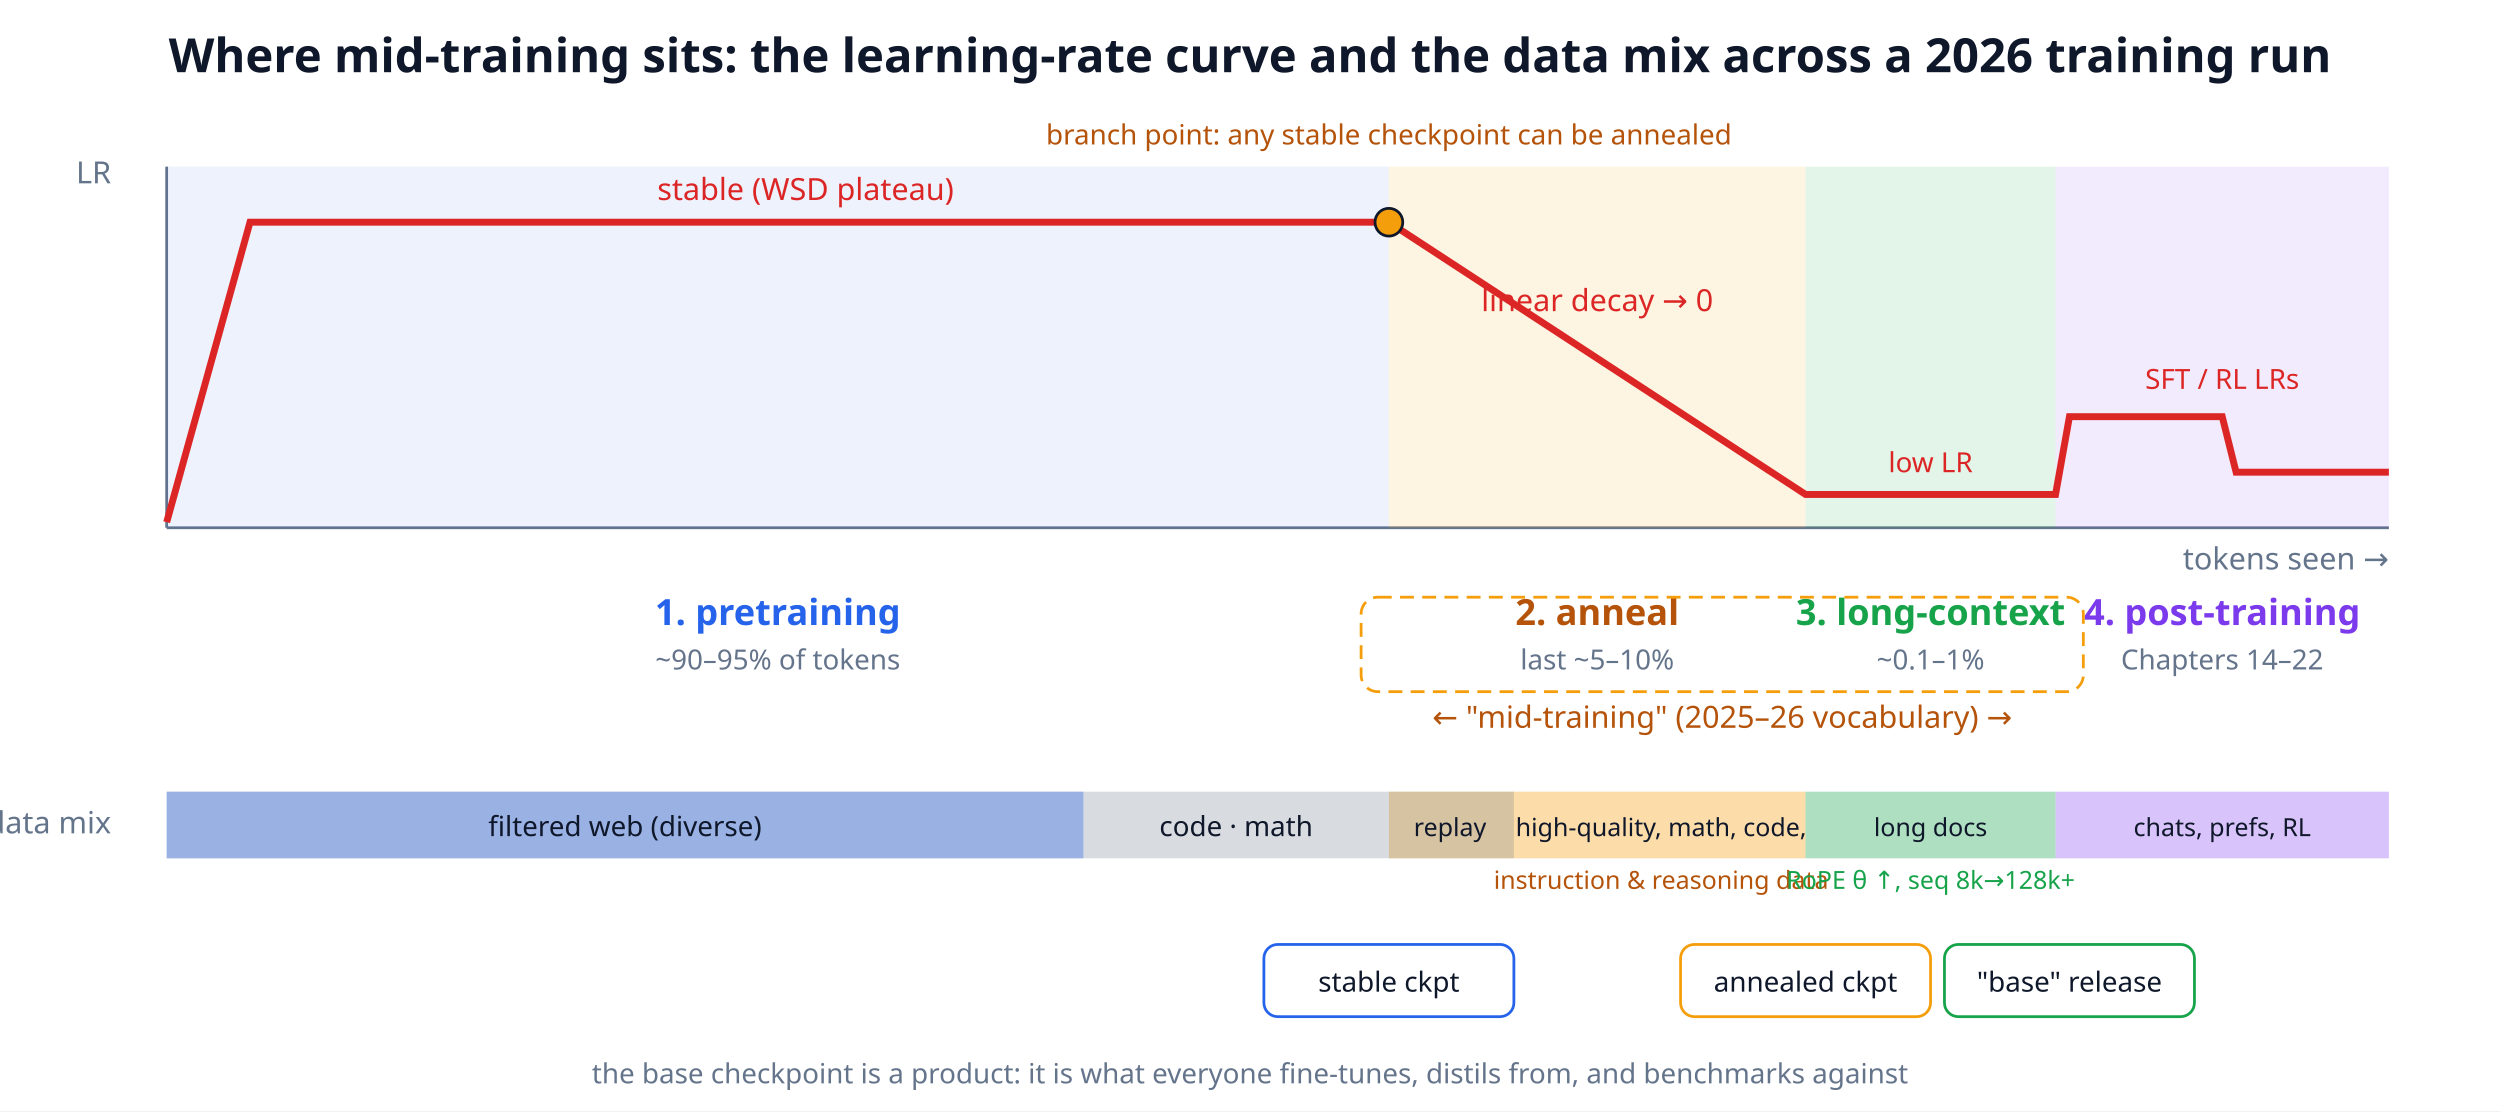
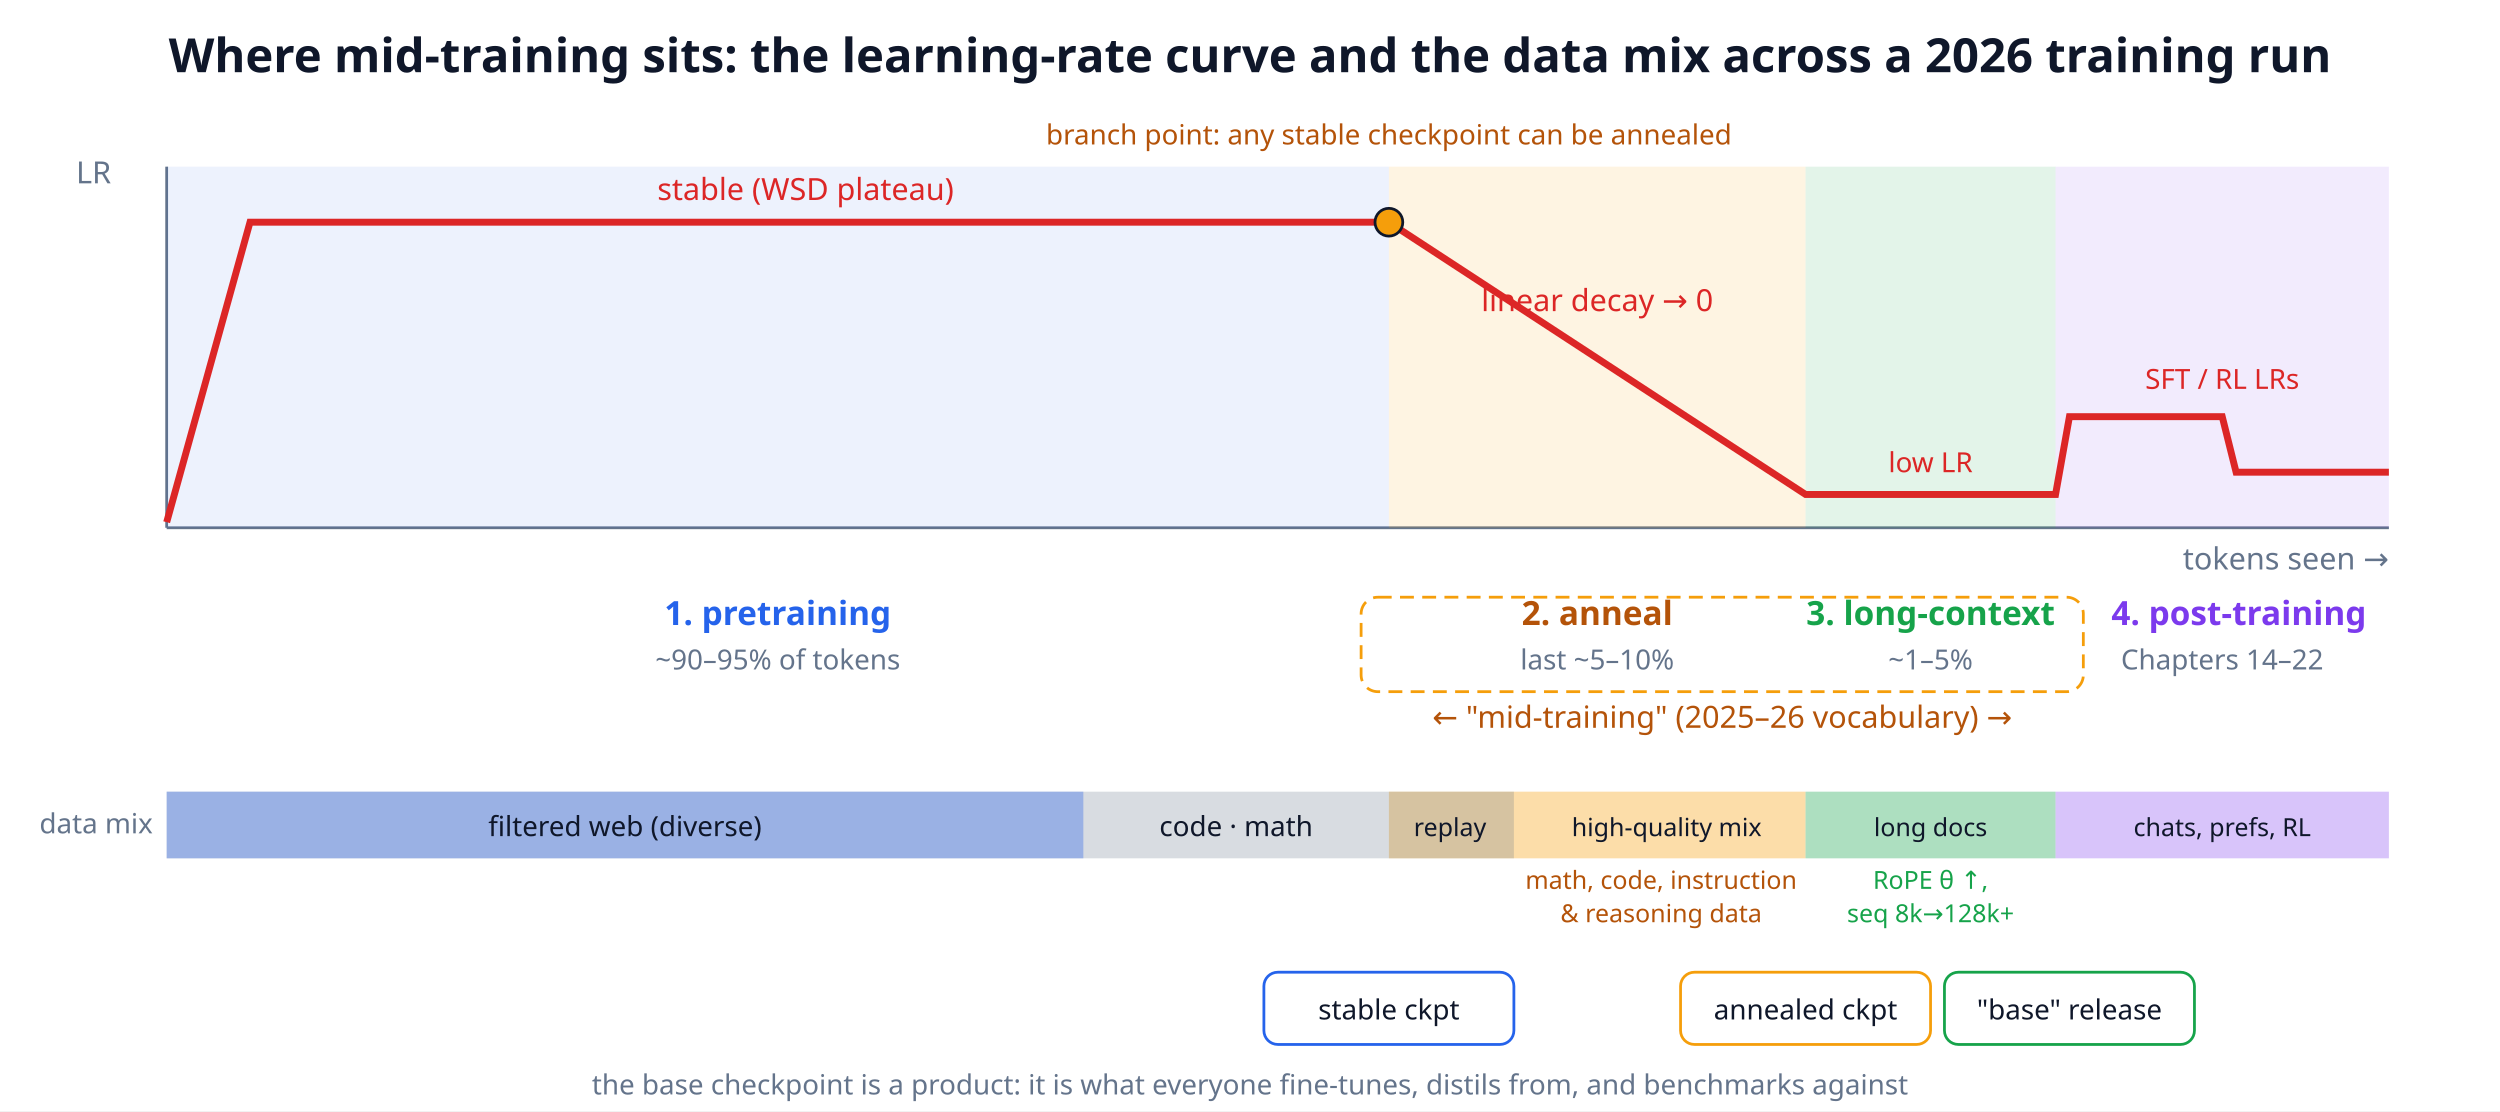
<svg xmlns="http://www.w3.org/2000/svg" width="900" height="400" viewBox="0 0 900 400" font-family="system-ui, sans-serif">
  <rect width="900" height="400" fill="#ffffff" />
  <text x="450" y="26" text-anchor="middle" font-size="17" font-weight="600" fill="#0f172a">Where mid-training sits: the learning-rate curve and the data mix across a 2026 training run</text>
  <line x1="60" y1="190" x2="860" y2="190" stroke="#64748b" />
  <line x1="60" y1="60" x2="60" y2="190" stroke="#64748b" />
  <text x="40" y="66" text-anchor="end" font-size="11" fill="#64748b">LR</text>
  <text x="860" y="205" text-anchor="end" font-size="11" fill="#64748b">tokens seen →</text>
  <rect x="60" y="60" width="440" height="130" fill="#2563eb" fill-opacity="0.08" />
  <rect x="500" y="60" width="150" height="130" fill="#f59e0b" fill-opacity="0.12" />
  <rect x="650" y="60" width="90" height="130" fill="#16a34a" fill-opacity="0.12" />
  <rect x="740" y="60" width="120" height="130" fill="#7c3aed" fill-opacity="0.10" />
  <path d="M60 188 L90 80 L500 80 L650 178 L740 178 L745 150 L800 150 L805 170 L860 170" fill="none" stroke="#dc2626" stroke-width="2.5" />
  <text x="290" y="72" text-anchor="middle" font-size="11" fill="#dc2626">stable (WSD plateau)</text>
  <text x="575" y="112" text-anchor="middle" font-size="11" fill="#dc2626">linear decay → 0</text>
  <text x="695" y="170" text-anchor="middle" font-size="10" fill="#dc2626">low LR</text>
  <text x="800" y="140" text-anchor="middle" font-size="10" fill="#dc2626">SFT / RL LRs</text>
  <circle cx="500" cy="80" r="5" fill="#f59e0b" stroke="#0f172a" />
  <text x="500" y="52" text-anchor="middle" font-size="10" fill="#b45309">branch point: any stable checkpoint can be annealed</text>
-   <g font-size="13" font-weight="600">
+   <g font-size="12" font-weight="600">
    <text x="280" y="225" text-anchor="middle" fill="#2563eb">1. pretraining</text>
    <text x="575" y="225" text-anchor="middle" fill="#b45309">2. anneal</text>
    <text x="695" y="225" text-anchor="middle" fill="#16a34a">3. long-context</text>
-     <text x="800" y="225" text-anchor="middle" fill="#7c3aed">4. post-training</text>
+     <text x="806" y="225" text-anchor="middle" fill="#7c3aed">4. post-training</text>
  </g>
  <g font-size="10" fill="#64748b">
    <text x="280" y="241" text-anchor="middle">~90–95% of tokens</text>
    <text x="575" y="241" text-anchor="middle">last ~5–10%</text>
-     <text x="695" y="241" text-anchor="middle">~0.1–1%</text>
+     <text x="695" y="241" text-anchor="middle">~1–5%</text>
    <text x="800" y="241" text-anchor="middle">Chapters 14–22</text>
  </g>
  <rect x="490" y="215" width="260" height="34" rx="6" fill="none" stroke="#f59e0b" stroke-dasharray="5 3" />
  <text x="620" y="262" text-anchor="middle" font-size="11" fill="#b45309">← "mid-training" (2025–26 vocabulary) →</text>
-   <text x="40" y="300" text-anchor="end" font-size="11" fill="#64748b">data mix</text>
+   <text x="55" y="300" text-anchor="end" font-size="10" fill="#64748b">data mix</text>
  <rect x="60" y="285" width="440" height="24" fill="#64748b" fill-opacity="0.25" />
  <rect x="60" y="285" width="330" height="24" fill="#2563eb" fill-opacity="0.35" />
  <text x="225" y="301" text-anchor="middle" font-size="10" fill="#0f172a">filtered web (diverse)</text>
  <text x="445" y="301" text-anchor="middle" font-size="10" fill="#0f172a">code · math</text>
  <rect x="500" y="285" width="150" height="24" fill="#f59e0b" fill-opacity="0.35" />
  <rect x="500" y="285" width="45" height="24" fill="#64748b" fill-opacity="0.25" />
  <text x="522" y="301" text-anchor="middle" font-size="9" fill="#0f172a">replay</text>
-   <text x="598" y="301" text-anchor="middle" font-size="9" fill="#0f172a">high-quality, math, code,</text>
-   <text x="598" y="320" text-anchor="middle" font-size="9" fill="#b45309">instruction &amp; reasoning data</text>
+   <text x="600" y="301" text-anchor="middle" font-size="9" fill="#0f172a">high-quality mix</text>
+   <text x="598" y="320" text-anchor="middle" font-size="9" fill="#b45309">math, code, instruction</text>
+   <text x="598" y="332" text-anchor="middle" font-size="9" fill="#b45309">&amp; reasoning data</text>
  <rect x="650" y="285" width="90" height="24" fill="#16a34a" fill-opacity="0.35" />
  <text x="695" y="301" text-anchor="middle" font-size="9" fill="#0f172a">long docs</text>
-   <text x="695" y="320" text-anchor="middle" font-size="9" fill="#16a34a">RoPE θ ↑, seq 8k→128k+</text>
+   <text x="695" y="320" text-anchor="middle" font-size="9" fill="#16a34a">RoPE θ ↑,</text>
+   <text x="695" y="332" text-anchor="middle" font-size="9" fill="#16a34a">seq 8k→128k+</text>
  <rect x="740" y="285" width="120" height="24" fill="#7c3aed" fill-opacity="0.3" />
  <text x="800" y="301" text-anchor="middle" font-size="9" fill="#0f172a">chats, prefs, RL</text>
  <g font-size="10" fill="#0f172a">
-     <rect x="455" y="340" width="90" height="26" rx="5" fill="#ffffff" stroke="#2563eb" />
-     <text x="500" y="357" text-anchor="middle">stable ckpt</text>
-     <rect x="605" y="340" width="90" height="26" rx="5" fill="#ffffff" stroke="#f59e0b" />
-     <text x="650" y="357" text-anchor="middle">annealed ckpt</text>
-     <rect x="700" y="340" width="90" height="26" rx="5" fill="#ffffff" stroke="#16a34a" />
-     <text x="745" y="357" text-anchor="middle">"base" release</text>
+     <rect x="455" y="350" width="90" height="26" rx="5" fill="#ffffff" stroke="#2563eb" />
+     <text x="500" y="367" text-anchor="middle">stable ckpt</text>
+     <rect x="605" y="350" width="90" height="26" rx="5" fill="#ffffff" stroke="#f59e0b" />
+     <text x="650" y="367" text-anchor="middle">annealed ckpt</text>
+     <rect x="700" y="350" width="90" height="26" rx="5" fill="#ffffff" stroke="#16a34a" />
+     <text x="745" y="367" text-anchor="middle">"base" release</text>
  </g>
-   <text x="450" y="390" text-anchor="middle" font-size="10" fill="#64748b">the base checkpoint is a product: it is what everyone fine-tunes, distils from, and benchmarks against</text>
+   <text x="450" y="394" text-anchor="middle" font-size="10" fill="#64748b">the base checkpoint is a product: it is what everyone fine-tunes, distils from, and benchmarks against</text>
</svg>
